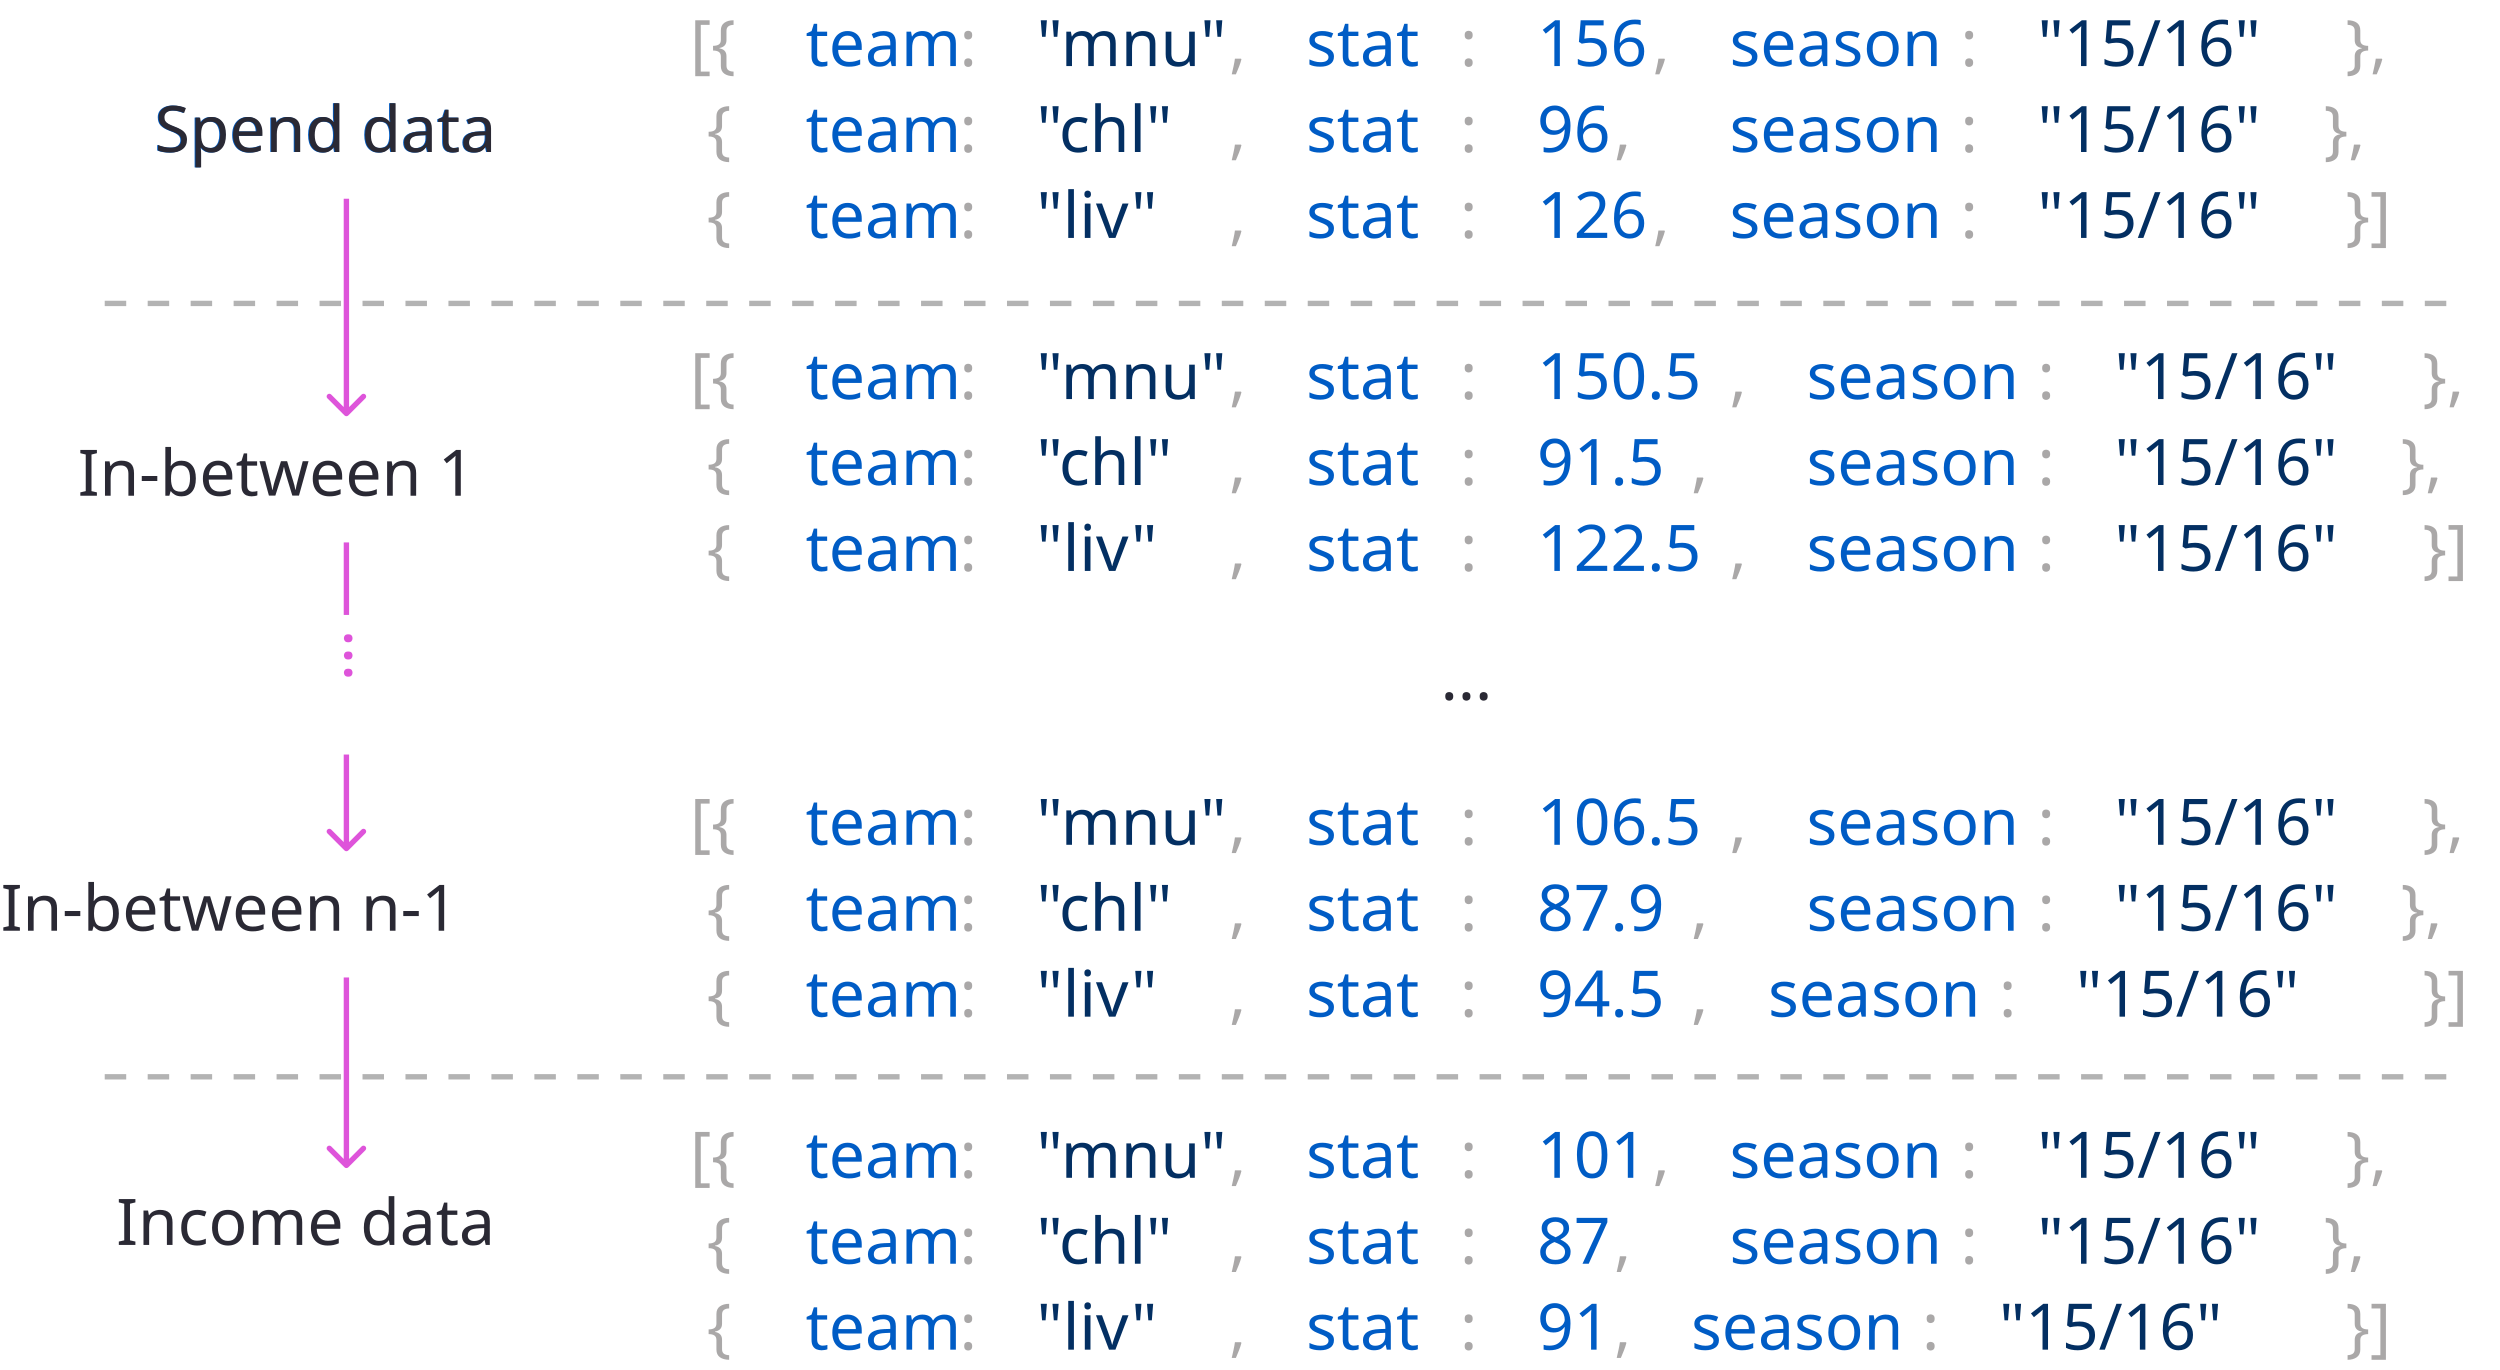
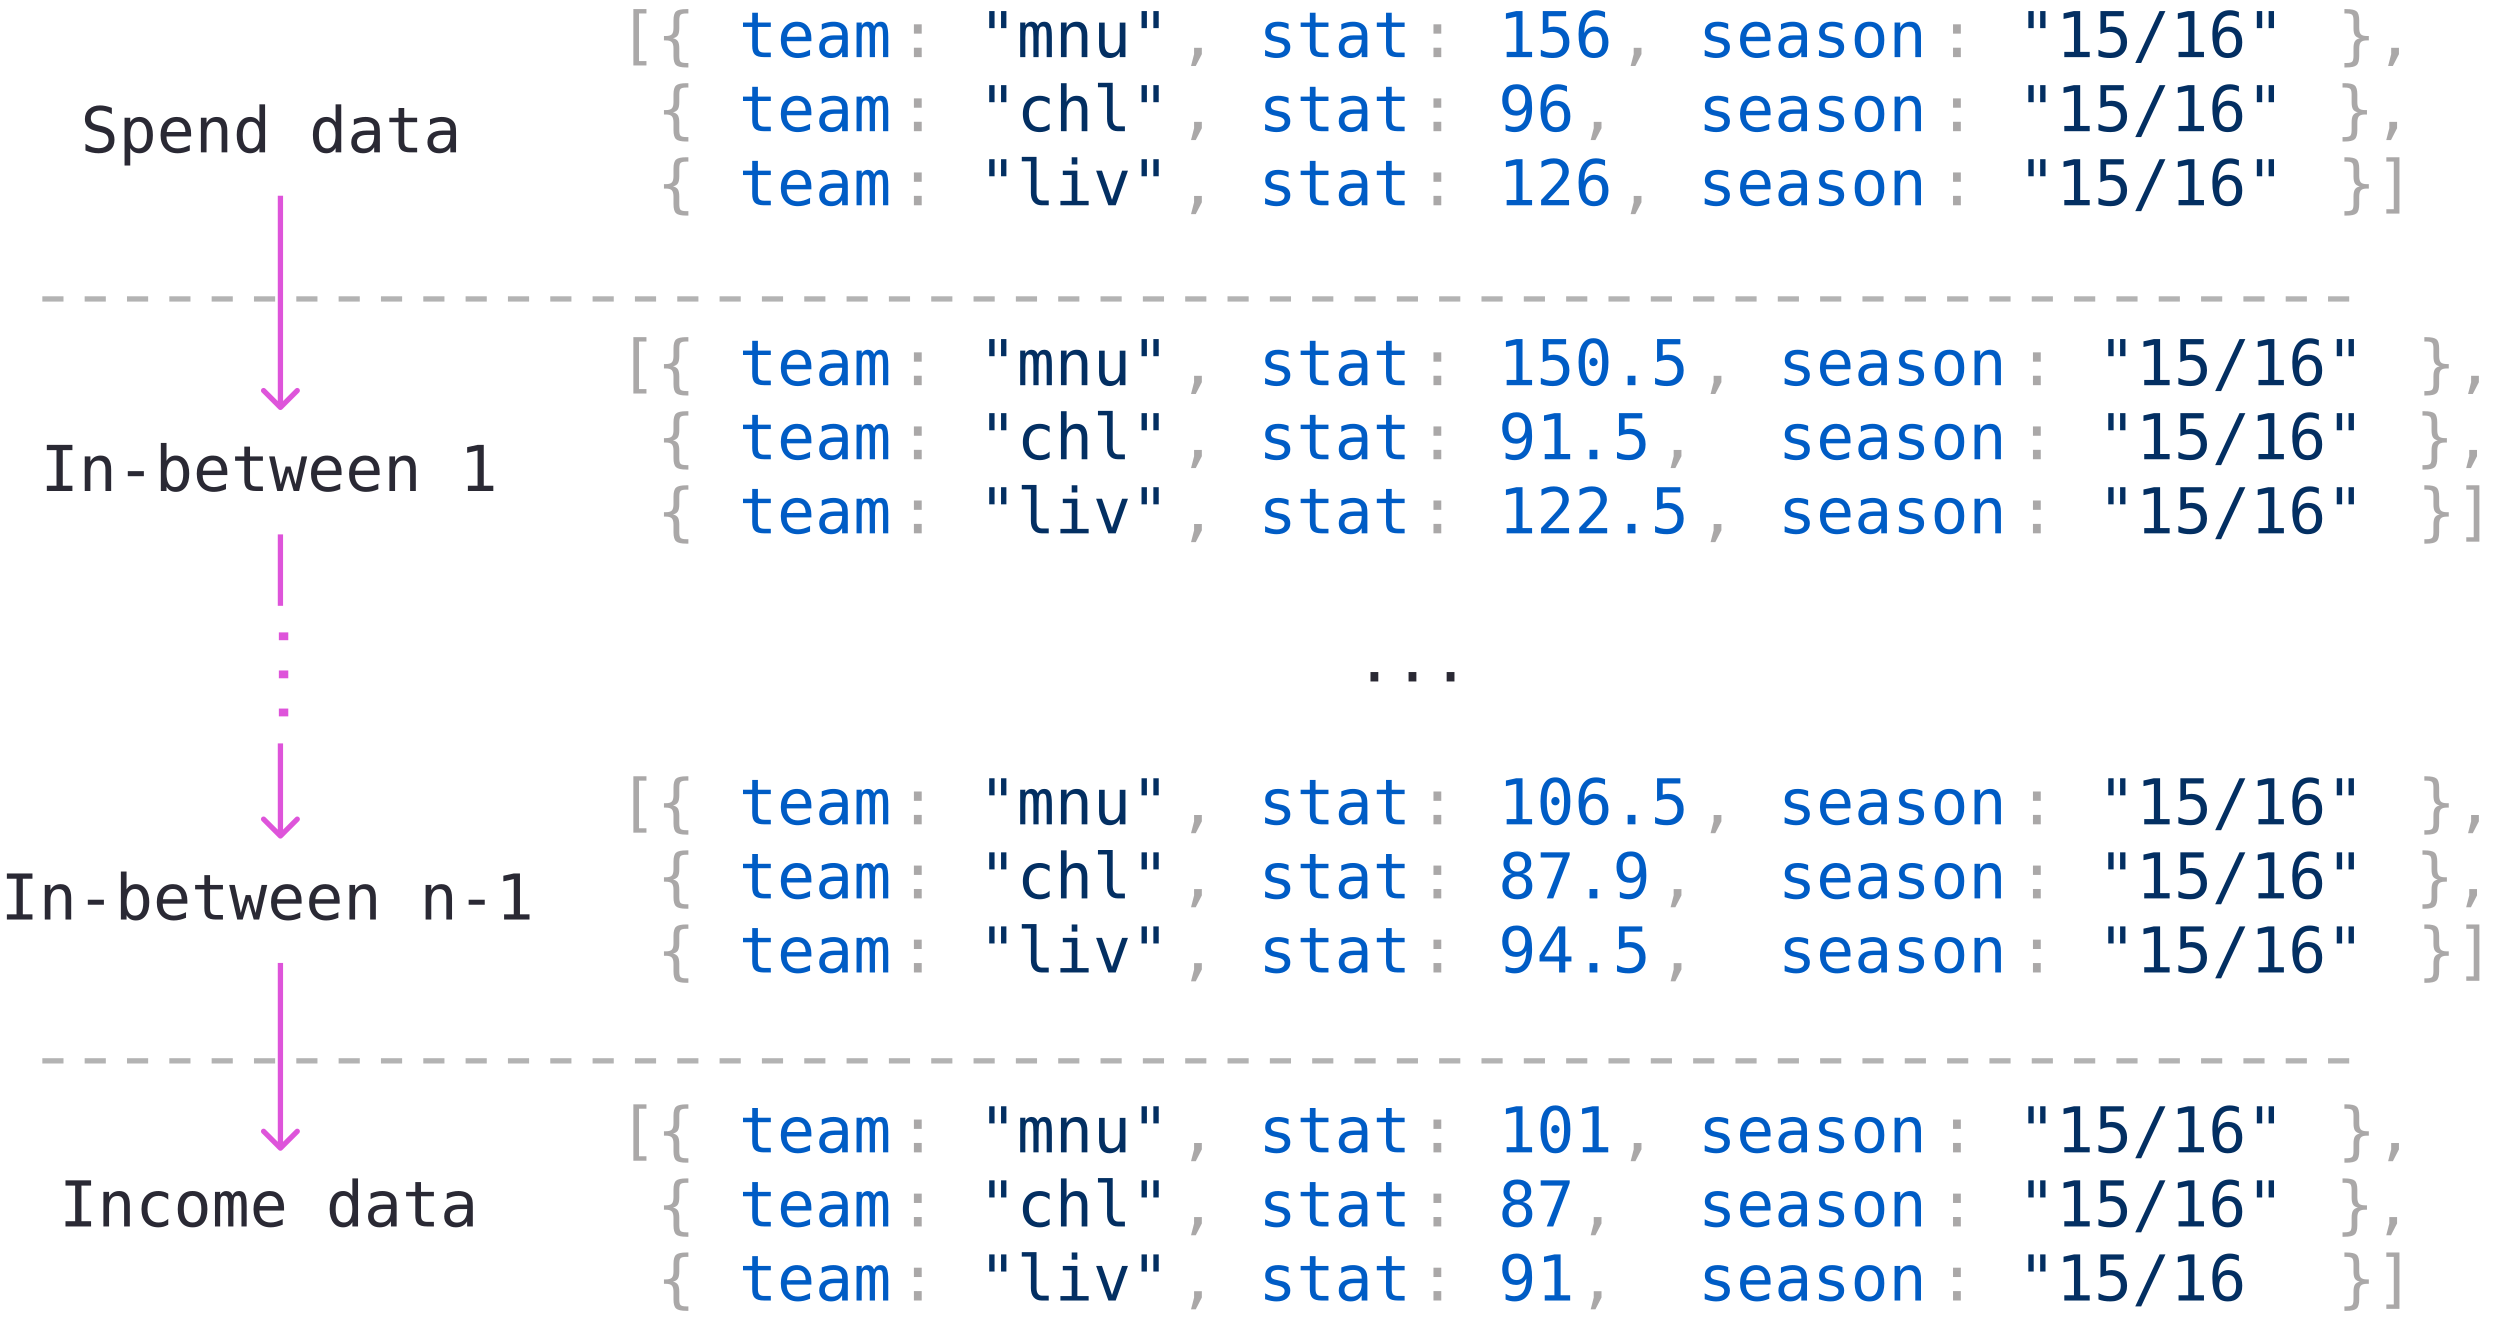
- <svg xmlns="http://www.w3.org/2000/svg" width="931" height="510" viewBox="0 0 931 510" fill="none">
-   <line x1="911" y1="113" x2="39" y2="113" stroke="#B3B3B3" stroke-width="2" stroke-dasharray="8 8" />
-   <line x1="911" y1="401" x2="39" y2="401" stroke="#B3B3B3" stroke-width="2" stroke-dasharray="8 8" />
-   <text fill="#005CC5" xml:space="preserve" style="white-space: pre" font-family="JetBrains Mono" font-size="23.91" letter-spacing="0em">
-     <tspan x="57.317" y="56.608">Spend data</tspan>
-   </text>
-   <text fill="#2A2934" xml:space="preserve" style="white-space: pre" font-family="JetBrains Mono" font-size="23.91" letter-spacing="0em">
-     <tspan x="57.633" y="56.608">Spend data</tspan>
-   </text>
-   <text fill="#2A2934" xml:space="preserve" style="white-space: pre" font-family="JetBrains Mono" font-size="23.91" letter-spacing="0em">
-     <tspan x="28.96" y="184.608">In-between 1</tspan>
-   </text>
-   <text fill="#2A2934" xml:space="preserve" style="white-space: pre" font-family="JetBrains Mono" font-size="23.91" letter-spacing="0em">
-     <tspan x="0.287" y="346.608">In-between n-1</tspan>
-   </text>
-   <text fill="#2A2934" xml:space="preserve" style="white-space: pre" font-family="JetBrains Mono" font-size="23.91" letter-spacing="0em">
-     <tspan x="536.495" y="260.608">...</tspan>
-   </text>
-   <text transform="translate(153 234) rotate(90)" fill="#DE54DA" xml:space="preserve" style="white-space: pre" font-family="JetBrains Mono" font-size="23.91" letter-spacing="0em">
-     <tspan x="0.495" y="24.608">...</tspan>
-   </text>
-   <text fill="#2A2934" xml:space="preserve" style="white-space: pre" font-family="JetBrains Mono" font-size="23.91" letter-spacing="0em">
-     <tspan x="43.297" y="463.608">Income data</tspan>
-   </text>
-   <text fill="#AAA8A8" xml:space="preserve" style="white-space: pre" font-family="JetBrains Mono" font-size="23.91" letter-spacing="0em">
-     <tspan x="257" y="24.608">[{ </tspan>
-     <tspan x="357.357" y="24.608">: </tspan>
-     <tspan x="457.713" y="24.608">, </tspan>
-     <tspan x="543.733" y="24.608">: </tspan>
-     <tspan x="615.417" y="24.608">, </tspan>
-     <tspan x="730.11" y="24.608">: </tspan>
-     <tspan x="873.476" y="24.608">},
- </tspan>
-     <tspan x="257" y="56.608"> { </tspan>
-     <tspan x="357.357" y="56.608">: </tspan>
-     <tspan x="457.713" y="56.608">, </tspan>
-     <tspan x="543.733" y="56.608">: </tspan>
-     <tspan x="601.08" y="56.608">,  </tspan>
-     <tspan x="730.11" y="56.608">: </tspan>
-     <tspan x="859.14" y="56.608"> },
- </tspan>
-     <tspan x="257" y="88.608"> { </tspan>
-     <tspan x="357.357" y="88.608">: </tspan>
-     <tspan x="457.713" y="88.608">, </tspan>
-     <tspan x="543.733" y="88.608">: </tspan>
-     <tspan x="615.417" y="88.608">, </tspan>
-     <tspan x="730.11" y="88.608">: </tspan>
-     <tspan x="873.476" y="88.608">}]</tspan>
-   </text>
-   <text fill="#032F62" xml:space="preserve" style="white-space: pre" font-family="JetBrains Mono" font-size="23.91" letter-spacing="0em">
-     <tspan x="386.03" y="24.608">"mnu"</tspan>
-     <tspan x="758.783" y="24.608">"15/16" </tspan>
-     <tspan x="386.03" y="56.608">"chl"</tspan>
-     <tspan x="758.783" y="56.608">"15/16"</tspan>
-     <tspan x="386.03" y="88.608">"liv"</tspan>
-     <tspan x="758.783" y="88.608">"15/16" </tspan>
-   </text>
-   <text fill="#005CC5" xml:space="preserve" style="white-space: pre" font-family="JetBrains Mono" font-size="23.91" letter-spacing="0em">
-     <tspan x="572.407" y="24.608">156</tspan>
-     <tspan x="572.407" y="56.608">96</tspan>
-     <tspan x="572.407" y="88.608">126</tspan>
-   </text>
-   <text fill="#005CC5" xml:space="preserve" style="white-space: pre" font-family="JetBrains Mono" font-size="23.91" letter-spacing="0em">
-     <tspan x="300.01" y="24.608">team</tspan>
-     <tspan x="486.387" y="24.608">stat</tspan>
-     <tspan x="644.09" y="24.608">season</tspan>
-     <tspan x="300.01" y="56.608">team</tspan>
-     <tspan x="486.387" y="56.608">stat</tspan>
-     <tspan x="644.09" y="56.608">season</tspan>
-     <tspan x="300.01" y="88.608">team</tspan>
-     <tspan x="486.387" y="88.608">stat</tspan>
-     <tspan x="644.09" y="88.608">season</tspan>
-   </text>
-   <text fill="#AAA8A8" xml:space="preserve" style="white-space: pre" font-family="JetBrains Mono" font-size="23.91" letter-spacing="0em">
-     <tspan x="257" y="148.608">[{ </tspan>
-     <tspan x="357.357" y="148.608">: </tspan>
-     <tspan x="457.713" y="148.608">, </tspan>
-     <tspan x="543.733" y="148.608">: </tspan>
-     <tspan x="644.09" y="148.608">, </tspan>
-     <tspan x="758.783" y="148.608">: </tspan>
-     <tspan x="902.15" y="148.608">},
- </tspan>
-     <tspan x="257" y="180.608"> { </tspan>
-     <tspan x="357.357" y="180.608">: </tspan>
-     <tspan x="457.713" y="180.608">, </tspan>
-     <tspan x="543.733" y="180.608">: </tspan>
-     <tspan x="629.753" y="180.608">,  </tspan>
-     <tspan x="758.783" y="180.608">: </tspan>
-     <tspan x="887.813" y="180.608"> },
- </tspan>
-     <tspan x="257" y="212.608"> { </tspan>
-     <tspan x="357.357" y="212.608">: </tspan>
-     <tspan x="457.713" y="212.608">, </tspan>
-     <tspan x="543.733" y="212.608">: </tspan>
-     <tspan x="644.09" y="212.608">, </tspan>
-     <tspan x="758.783" y="212.608">: </tspan>
-     <tspan x="902.15" y="212.608">}]</tspan>
-   </text>
-   <text fill="#032F62" xml:space="preserve" style="white-space: pre" font-family="JetBrains Mono" font-size="23.91" letter-spacing="0em">
-     <tspan x="386.03" y="148.608">"mnu"</tspan>
-     <tspan x="787.456" y="148.608">"15/16" </tspan>
-     <tspan x="386.03" y="180.608">"chl"</tspan>
-     <tspan x="787.456" y="180.608">"15/16"</tspan>
-     <tspan x="386.03" y="212.608">"liv"</tspan>
-     <tspan x="787.456" y="212.608">"15/16" </tspan>
-   </text>
-   <text fill="#005CC5" xml:space="preserve" style="white-space: pre" font-family="JetBrains Mono" font-size="23.91" letter-spacing="0em">
-     <tspan x="572.407" y="148.608">150.5</tspan>
-     <tspan x="572.407" y="180.608">91.5</tspan>
-     <tspan x="572.407" y="212.608">122.5</tspan>
-   </text>
-   <text fill="#005CC5" xml:space="preserve" style="white-space: pre" font-family="JetBrains Mono" font-size="23.91" letter-spacing="0em">
-     <tspan x="300.01" y="148.608">team</tspan>
-     <tspan x="486.387" y="148.608">stat</tspan>
-     <tspan x="672.763" y="148.608">season</tspan>
-     <tspan x="300.01" y="180.608">team</tspan>
-     <tspan x="486.387" y="180.608">stat</tspan>
-     <tspan x="672.763" y="180.608">season</tspan>
-     <tspan x="300.01" y="212.608">team</tspan>
-     <tspan x="486.387" y="212.608">stat</tspan>
-     <tspan x="672.763" y="212.608">season</tspan>
-   </text>
-   <text fill="#AAA8A8" xml:space="preserve" style="white-space: pre" font-family="JetBrains Mono" font-size="23.91" letter-spacing="0em">
-     <tspan x="257" y="314.608">[{ </tspan>
-     <tspan x="357.357" y="314.608">: </tspan>
-     <tspan x="457.713" y="314.608">, </tspan>
-     <tspan x="543.733" y="314.608">: </tspan>
-     <tspan x="644.09" y="314.608">, </tspan>
-     <tspan x="758.783" y="314.608">: </tspan>
-     <tspan x="902.15" y="314.608">},
- </tspan>
-     <tspan x="257" y="346.608"> { </tspan>
-     <tspan x="357.357" y="346.608">: </tspan>
-     <tspan x="457.713" y="346.608">, </tspan>
-     <tspan x="543.733" y="346.608">: </tspan>
-     <tspan x="629.753" y="346.608">,  </tspan>
-     <tspan x="758.783" y="346.608">: </tspan>
-     <tspan x="887.813" y="346.608"> },
- </tspan>
-     <tspan x="257" y="378.608"> { </tspan>
-     <tspan x="357.357" y="378.608">: </tspan>
-     <tspan x="457.713" y="378.608">, </tspan>
-     <tspan x="543.733" y="378.608">: </tspan>
-     <tspan x="629.753" y="378.608">, </tspan>
-     <tspan x="744.446" y="378.608">: </tspan>
-     <tspan x="902.15" y="378.608">}]</tspan>
-   </text>
-   <text fill="#032F62" xml:space="preserve" style="white-space: pre" font-family="JetBrains Mono" font-size="23.91" letter-spacing="0em">
-     <tspan x="386.03" y="314.608">"mnu"</tspan>
-     <tspan x="787.456" y="314.608">"15/16" </tspan>
-     <tspan x="386.03" y="346.608">"chl"</tspan>
-     <tspan x="787.456" y="346.608">"15/16"</tspan>
-     <tspan x="386.03" y="378.608">"liv"</tspan>
-     <tspan x="773.12" y="378.608">"15/16"  </tspan>
-   </text>
-   <text fill="#005CC5" xml:space="preserve" style="white-space: pre" font-family="JetBrains Mono" font-size="23.91" letter-spacing="0em">
-     <tspan x="572.407" y="314.608">106.5</tspan>
-     <tspan x="572.407" y="346.608">87.9</tspan>
-     <tspan x="572.407" y="378.608">94.5</tspan>
-   </text>
-   <text fill="#005CC5" xml:space="preserve" style="white-space: pre" font-family="JetBrains Mono" font-size="23.91" letter-spacing="0em">
-     <tspan x="300.01" y="314.608">team</tspan>
-     <tspan x="486.387" y="314.608">stat</tspan>
-     <tspan x="672.763" y="314.608">season</tspan>
-     <tspan x="300.01" y="346.608">team</tspan>
-     <tspan x="486.387" y="346.608">stat</tspan>
-     <tspan x="672.763" y="346.608">season</tspan>
-     <tspan x="300.01" y="378.608">team</tspan>
-     <tspan x="486.387" y="378.608">stat</tspan>
-     <tspan x="658.426" y="378.608">season</tspan>
-   </text>
-   <text fill="#AAA8A8" xml:space="preserve" style="white-space: pre" font-family="JetBrains Mono" font-size="23.91" letter-spacing="0em">
-     <tspan x="257" y="438.608">[{ </tspan>
-     <tspan x="357.357" y="438.608">: </tspan>
-     <tspan x="457.713" y="438.608">, </tspan>
-     <tspan x="543.733" y="438.608">: </tspan>
-     <tspan x="615.417" y="438.608">, </tspan>
-     <tspan x="730.11" y="438.608">: </tspan>
-     <tspan x="873.476" y="438.608">},
- </tspan>
-     <tspan x="257" y="470.608"> { </tspan>
-     <tspan x="357.357" y="470.608">: </tspan>
-     <tspan x="457.713" y="470.608">, </tspan>
-     <tspan x="543.733" y="470.608">: </tspan>
-     <tspan x="601.08" y="470.608">,  </tspan>
-     <tspan x="730.11" y="470.608">: </tspan>
-     <tspan x="859.14" y="470.608"> },
- </tspan>
-     <tspan x="257" y="502.608"> { </tspan>
-     <tspan x="357.357" y="502.608">: </tspan>
-     <tspan x="457.713" y="502.608">, </tspan>
-     <tspan x="543.733" y="502.608">: </tspan>
-     <tspan x="601.08" y="502.608">, </tspan>
-     <tspan x="715.773" y="502.608">: </tspan>
-     <tspan x="873.476" y="502.608">}]</tspan>
-   </text>
-   <text fill="#032F62" xml:space="preserve" style="white-space: pre" font-family="JetBrains Mono" font-size="23.91" letter-spacing="0em">
-     <tspan x="386.03" y="438.608">"mnu"</tspan>
-     <tspan x="758.783" y="438.608">"15/16" </tspan>
-     <tspan x="386.03" y="470.608">"chl"</tspan>
-     <tspan x="758.783" y="470.608">"15/16"</tspan>
-     <tspan x="386.03" y="502.608">"liv"</tspan>
-     <tspan x="744.446" y="502.608">"15/16"  </tspan>
-   </text>
-   <text fill="#005CC5" xml:space="preserve" style="white-space: pre" font-family="JetBrains Mono" font-size="23.91" letter-spacing="0em">
-     <tspan x="572.407" y="438.608">101</tspan>
-     <tspan x="572.407" y="470.608">87</tspan>
-     <tspan x="572.407" y="502.608">91</tspan>
-   </text>
-   <text fill="#005CC5" xml:space="preserve" style="white-space: pre" font-family="JetBrains Mono" font-size="23.91" letter-spacing="0em">
-     <tspan x="300.01" y="438.608">team</tspan>
-     <tspan x="486.387" y="438.608">stat</tspan>
-     <tspan x="644.09" y="438.608">season</tspan>
-     <tspan x="300.01" y="470.608">team</tspan>
-     <tspan x="486.387" y="470.608">stat</tspan>
-     <tspan x="644.09" y="470.608">season</tspan>
-     <tspan x="300.01" y="502.608">team</tspan>
-     <tspan x="486.387" y="502.608">stat</tspan>
-     <tspan x="629.753" y="502.608">season</tspan>
-   </text>
-   <path d="M128.293 154.707C128.683 155.098 129.317 155.098 129.707 154.707L136.071 148.343C136.462 147.953 136.462 147.319 136.071 146.929C135.681 146.538 135.047 146.538 134.657 146.929L129 152.586L123.343 146.929C122.953 146.538 122.319 146.538 121.929 146.929C121.538 147.319 121.538 147.953 121.929 148.343L128.293 154.707ZM129 74L128 74L128 154L129 154L130 154L130 74L129 74Z" fill="#DE54DA" />
-   <path d="M128.293 434.707C128.683 435.098 129.317 435.098 129.707 434.707L136.071 428.343C136.462 427.953 136.462 427.319 136.071 426.929C135.681 426.538 135.047 426.538 134.657 426.929L129 432.586L123.343 426.929C122.953 426.538 122.319 426.538 121.929 426.929C121.538 427.319 121.538 427.953 121.929 428.343L128.293 434.707ZM129 364L128 364L128 434L129 434L130 434L130 364L129 364Z" fill="#DE54DA" />
-   <path d="M128.293 316.707C128.683 317.098 129.317 317.098 129.707 316.707L136.071 310.343C136.462 309.953 136.462 309.319 136.071 308.929C135.681 308.538 135.047 308.538 134.657 308.929L129 314.586L123.343 308.929C122.953 308.538 122.319 308.538 121.929 308.929C121.538 309.319 121.538 309.953 121.929 310.343L128.293 316.707ZM129 281L128 281L128 316L129 316L130 316L130 281L129 281Z" fill="#DE54DA" />
-   <path d="M129 202L129 229" stroke="#DE54DA" stroke-width="2" />
+ <svg xmlns="http://www.w3.org/2000/svg" fill="none" height="498" viewBox="0 0 945 498" width="945">
+   <path d="m888 113h-872" stroke="#b3b3b3" stroke-dasharray="8 8" stroke-width="2" />
+   <path d="m888 401h-872" stroke="#b3b3b3" stroke-dasharray="8 8" stroke-width="2" />
+   <g font-family="'Atkinson Hyperlegible Mono',monospace" font-size="23.91" letter-spacing="0em">
+     <text fill="#2a2934">
+       <tspan x="30.464" y="57.591">Spend data</tspan>
+     </text>
+     <text fill="#2a2934">
+       <tspan x="15.357" y="185.591">In-between 1</tspan>
+     </text>
+     <text fill="#2a2934">
+       <tspan x=".25" y="347.591">In-between n-1</tspan>
+     </text>
+     <text fill="#2a2934">
+       <tspan x="512.339" y="257.591">...</tspan>
+     </text>
+     <text fill="#de54da" transform="matrix(0 1 -1 0 127 233)">
+       <tspan x=".339" y="21.591">...</tspan>
+     </text>
+     <text fill="#2a2934">
+       <tspan x="22.41" y="463.591">Income data</tspan>
+     </text>
+     <text fill="#032f62" xml:space="preserve">
+       <tspan x="369.965" y="21.591">"mnu"</tspan>
+       <tspan x="762.752" y="21.591">"15/16" </tspan>
+       <tspan x="369.965" y="49.591">"chl"</tspan>
+       <tspan x="762.752" y="49.591">"15/16"</tspan>
+       <tspan x="369.965" y="77.591">"liv"</tspan>
+       <tspan x="762.752" y="77.591">"15/16" </tspan>
+     </text>
+     <text fill="#005cc5">
+       <tspan x="279.322" y="21.591">team</tspan>
+       <tspan x="475.715" y="21.591">stat</tspan>
+       <tspan x="566.358" y="21.591">156</tspan>
+       <tspan x="641.894" y="21.591">season</tspan>
+       <tspan x="279.322" y="49.591">team</tspan>
+       <tspan x="475.715" y="49.591">stat</tspan>
+       <tspan x="566.358" y="49.591">96</tspan>
+       <tspan x="641.894" y="49.591">season</tspan>
+       <tspan x="279.322" y="77.591">team</tspan>
+       <tspan x="475.715" y="77.591">stat</tspan>
+       <tspan x="566.358" y="77.591">126</tspan>
+       <tspan x="641.894" y="77.591">season</tspan>
+     </text>
+     <text fill="#aaa8a8" xml:space="preserve">
+       <tspan x="234" y="21.591">[{ </tspan>
+       <tspan x="339.75" y="21.591">: </tspan>
+       <tspan x="445.501" y="21.591">, </tspan>
+       <tspan x="536.144" y="21.591">: </tspan>
+       <tspan x="611.68" y="21.591">, </tspan>
+       <tspan x="732.538" y="21.591">: </tspan>
+       <tspan x="883.609" y="21.591">}, </tspan>
+       <tspan x="234" y="49.591"> { </tspan>
+       <tspan x="339.75" y="49.591">: </tspan>
+       <tspan x="445.501" y="49.591">, </tspan>
+       <tspan x="536.144" y="49.591">: </tspan>
+       <tspan x="596.573" y="49.591">,  </tspan>
+       <tspan x="732.538" y="49.591">: </tspan>
+       <tspan x="868.502" y="49.591"> }, </tspan>
+       <tspan x="234" y="77.591"> { </tspan>
+       <tspan x="339.75" y="77.591">: </tspan>
+       <tspan x="445.501" y="77.591">, </tspan>
+       <tspan x="536.144" y="77.591">: </tspan>
+       <tspan x="611.68" y="77.591">, </tspan>
+       <tspan x="732.538" y="77.591">: </tspan>
+       <tspan x="883.609" y="77.591">}]</tspan>
+     </text>
+     <text fill="#032f62" xml:space="preserve">
+       <tspan x="369.965" y="145.591">"mnu"</tspan>
+       <tspan x="792.966" y="145.591">"15/16" </tspan>
+       <tspan x="369.965" y="173.591">"chl"</tspan>
+       <tspan x="792.966" y="173.591">"15/16"</tspan>
+       <tspan x="369.965" y="201.591">"liv"</tspan>
+       <tspan x="792.966" y="201.591">"15/16" </tspan>
+     </text>
+     <text fill="#005cc5">
+       <tspan x="279.322" y="145.591">team</tspan>
+       <tspan x="475.715" y="145.591">stat</tspan>
+       <tspan x="566.358" y="145.591">150.5</tspan>
+       <tspan x="672.109" y="145.591">season</tspan>
+       <tspan x="279.322" y="173.591">team</tspan>
+       <tspan x="475.715" y="173.591">stat</tspan>
+       <tspan x="566.358" y="173.591">91.5</tspan>
+       <tspan x="672.109" y="173.591">season</tspan>
+       <tspan x="279.322" y="201.591">team</tspan>
+       <tspan x="475.715" y="201.591">stat</tspan>
+       <tspan x="566.358" y="201.591">122.5</tspan>
+       <tspan x="672.109" y="201.591">season</tspan>
+     </text>
+     <text fill="#aaa8a8" xml:space="preserve">
+       <tspan x="234" y="145.591">[{ </tspan>
+       <tspan x="339.75" y="145.591">: </tspan>
+       <tspan x="445.501" y="145.591">, </tspan>
+       <tspan x="536.144" y="145.591">: </tspan>
+       <tspan x="641.894" y="145.591">, </tspan>
+       <tspan x="762.752" y="145.591">: </tspan>
+       <tspan x="913.824" y="145.591">}, </tspan>
+       <tspan x="234" y="173.591"> { </tspan>
+       <tspan x="339.75" y="173.591">: </tspan>
+       <tspan x="445.501" y="173.591">, </tspan>
+       <tspan x="536.144" y="173.591">: </tspan>
+       <tspan x="626.787" y="173.591">,  </tspan>
+       <tspan x="762.752" y="173.591">: </tspan>
+       <tspan x="898.717" y="173.591"> }, </tspan>
+       <tspan x="234" y="201.591"> { </tspan>
+       <tspan x="339.75" y="201.591">: </tspan>
+       <tspan x="445.501" y="201.591">, </tspan>
+       <tspan x="536.144" y="201.591">: </tspan>
+       <tspan x="641.894" y="201.591">, </tspan>
+       <tspan x="762.752" y="201.591">: </tspan>
+       <tspan x="913.824" y="201.591">}]</tspan>
+     </text>
+     <text fill="#032f62" xml:space="preserve">
+       <tspan x="369.965" y="311.591">"mnu"</tspan>
+       <tspan x="792.966" y="311.591">"15/16" </tspan>
+       <tspan x="369.965" y="339.591">"chl"</tspan>
+       <tspan x="792.966" y="339.591">"15/16"</tspan>
+       <tspan x="369.965" y="367.591">"liv"</tspan>
+       <tspan x="792.966" y="367.591">"15/16" </tspan>
+     </text>
+     <text fill="#005cc5">
+       <tspan x="279.322" y="311.591">team</tspan>
+       <tspan x="475.715" y="311.591">stat</tspan>
+       <tspan x="566.358" y="311.591">106.5</tspan>
+       <tspan x="672.109" y="311.591">season</tspan>
+       <tspan x="279.322" y="339.591">team</tspan>
+       <tspan x="475.715" y="339.591">stat</tspan>
+       <tspan x="566.358" y="339.591">87.9</tspan>
+       <tspan x="672.109" y="339.591">season</tspan>
+       <tspan x="279.322" y="367.591">team</tspan>
+       <tspan x="475.715" y="367.591">stat</tspan>
+       <tspan x="566.358" y="367.591">94.5</tspan>
+       <tspan x="672.109" y="367.591">season</tspan>
+     </text>
+     <text fill="#aaa8a8" xml:space="preserve">
+       <tspan x="234" y="311.591">[{ </tspan>
+       <tspan x="339.75" y="311.591">: </tspan>
+       <tspan x="445.501" y="311.591">, </tspan>
+       <tspan x="536.144" y="311.591">: </tspan>
+       <tspan x="641.894" y="311.591">, </tspan>
+       <tspan x="762.752" y="311.591">: </tspan>
+       <tspan x="913.824" y="311.591">}, </tspan>
+       <tspan x="234" y="339.591"> { </tspan>
+       <tspan x="339.75" y="339.591">: </tspan>
+       <tspan x="445.501" y="339.591">, </tspan>
+       <tspan x="536.144" y="339.591">: </tspan>
+       <tspan x="626.787" y="339.591">,  </tspan>
+       <tspan x="762.752" y="339.591">: </tspan>
+       <tspan x="898.717" y="339.591"> }, </tspan>
+       <tspan x="234" y="367.591"> { </tspan>
+       <tspan x="339.75" y="367.591">: </tspan>
+       <tspan x="445.501" y="367.591">, </tspan>
+       <tspan x="536.144" y="367.591">: </tspan>
+       <tspan x="626.787" y="367.591">,  </tspan>
+       <tspan x="762.752" y="367.591">: </tspan>
+       <tspan x="913.824" y="367.591">}]</tspan>
+     </text>
+     <text fill="#032f62" xml:space="preserve">
+       <tspan x="369.965" y="435.591">"mnu"</tspan>
+       <tspan x="762.752" y="435.591">"15/16" </tspan>
+       <tspan x="369.965" y="463.591">"chl"</tspan>
+       <tspan x="762.752" y="463.591">"15/16"</tspan>
+       <tspan x="369.965" y="491.591">"liv"</tspan>
+       <tspan x="762.752" y="491.591">"15/16  </tspan>
+     </text>
+     <text fill="#005cc5">
+       <tspan x="279.322" y="435.591">team</tspan>
+       <tspan x="475.715" y="435.591">stat</tspan>
+       <tspan x="566.358" y="435.591">101</tspan>
+       <tspan x="641.894" y="435.591">season</tspan>
+       <tspan x="279.322" y="463.591">team</tspan>
+       <tspan x="475.715" y="463.591">stat</tspan>
+       <tspan x="566.358" y="463.591">87</tspan>
+       <tspan x="641.894" y="463.591">season</tspan>
+       <tspan x="279.322" y="491.591">team</tspan>
+       <tspan x="475.715" y="491.591">stat</tspan>
+       <tspan x="566.358" y="491.591">91</tspan>
+       <tspan x="641.894" y="491.591">season</tspan>
+     </text>
+     <text fill="#aaa8a8" xml:space="preserve">
+       <tspan x="234" y="435.591">[{ </tspan>
+       <tspan x="339.75" y="435.591">: </tspan>
+       <tspan x="445.501" y="435.591">, </tspan>
+       <tspan x="536.144" y="435.591">: </tspan>
+       <tspan x="611.68" y="435.591">, </tspan>
+       <tspan x="732.538" y="435.591">: </tspan>
+       <tspan x="883.609" y="435.591">}, </tspan>
+       <tspan x="234" y="463.591"> { </tspan>
+       <tspan x="339.75" y="463.591">: </tspan>
+       <tspan x="445.501" y="463.591">, </tspan>
+       <tspan x="536.144" y="463.591">: </tspan>
+       <tspan x="596.573" y="463.591">,  </tspan>
+       <tspan x="732.538" y="463.591">: </tspan>
+       <tspan x="868.502" y="463.591"> }, </tspan>
+       <tspan x="234" y="491.591"> { </tspan>
+       <tspan x="339.75" y="491.591">: </tspan>
+       <tspan x="445.501" y="491.591">, </tspan>
+       <tspan x="536.144" y="491.591">: </tspan>
+       <tspan x="596.573" y="491.591">,  </tspan>
+       <tspan x="732.538" y="491.591">: </tspan>
+       <tspan x="883.609" y="491.591">}]</tspan>
+     </text>
+   </g>
+   <path d="m105.293 154.707c.39.391 1.024.391 1.414 0l6.364-6.364c.391-.39.391-1.024 0-1.414-.39-.391-1.024-.391-1.414 0l-5.657 5.657-5.657-5.657c-.39-.391-1.024-.391-1.414 0-.391.39-.391 1.024 0 1.414zm.707-80.707h-1v80h1 1v-80z" fill="#de54da" />
+   <path d="m105.293 434.707c.39.391 1.024.391 1.414 0l6.364-6.364c.391-.39.391-1.024 0-1.414-.39-.391-1.024-.391-1.414 0l-5.657 5.657-5.657-5.657c-.39-.391-1.024-.391-1.414 0-.391.39-.391 1.024 0 1.414zm.707-70.707h-1v70h1 1v-70z" fill="#de54da" />
+   <path d="m105.293 316.707c.39.391 1.024.391 1.414 0l6.364-6.364c.391-.39.391-1.024 0-1.414-.39-.391-1.024-.391-1.414 0l-5.657 5.657-5.657-5.657c-.39-.391-1.024-.391-1.414 0-.391.39-.391 1.024 0 1.414zm.707-35.707h-1v35h1 1v-35z" fill="#de54da" />
+   <path d="m106 202v27" stroke="#de54da" stroke-width="2" />
</svg>
